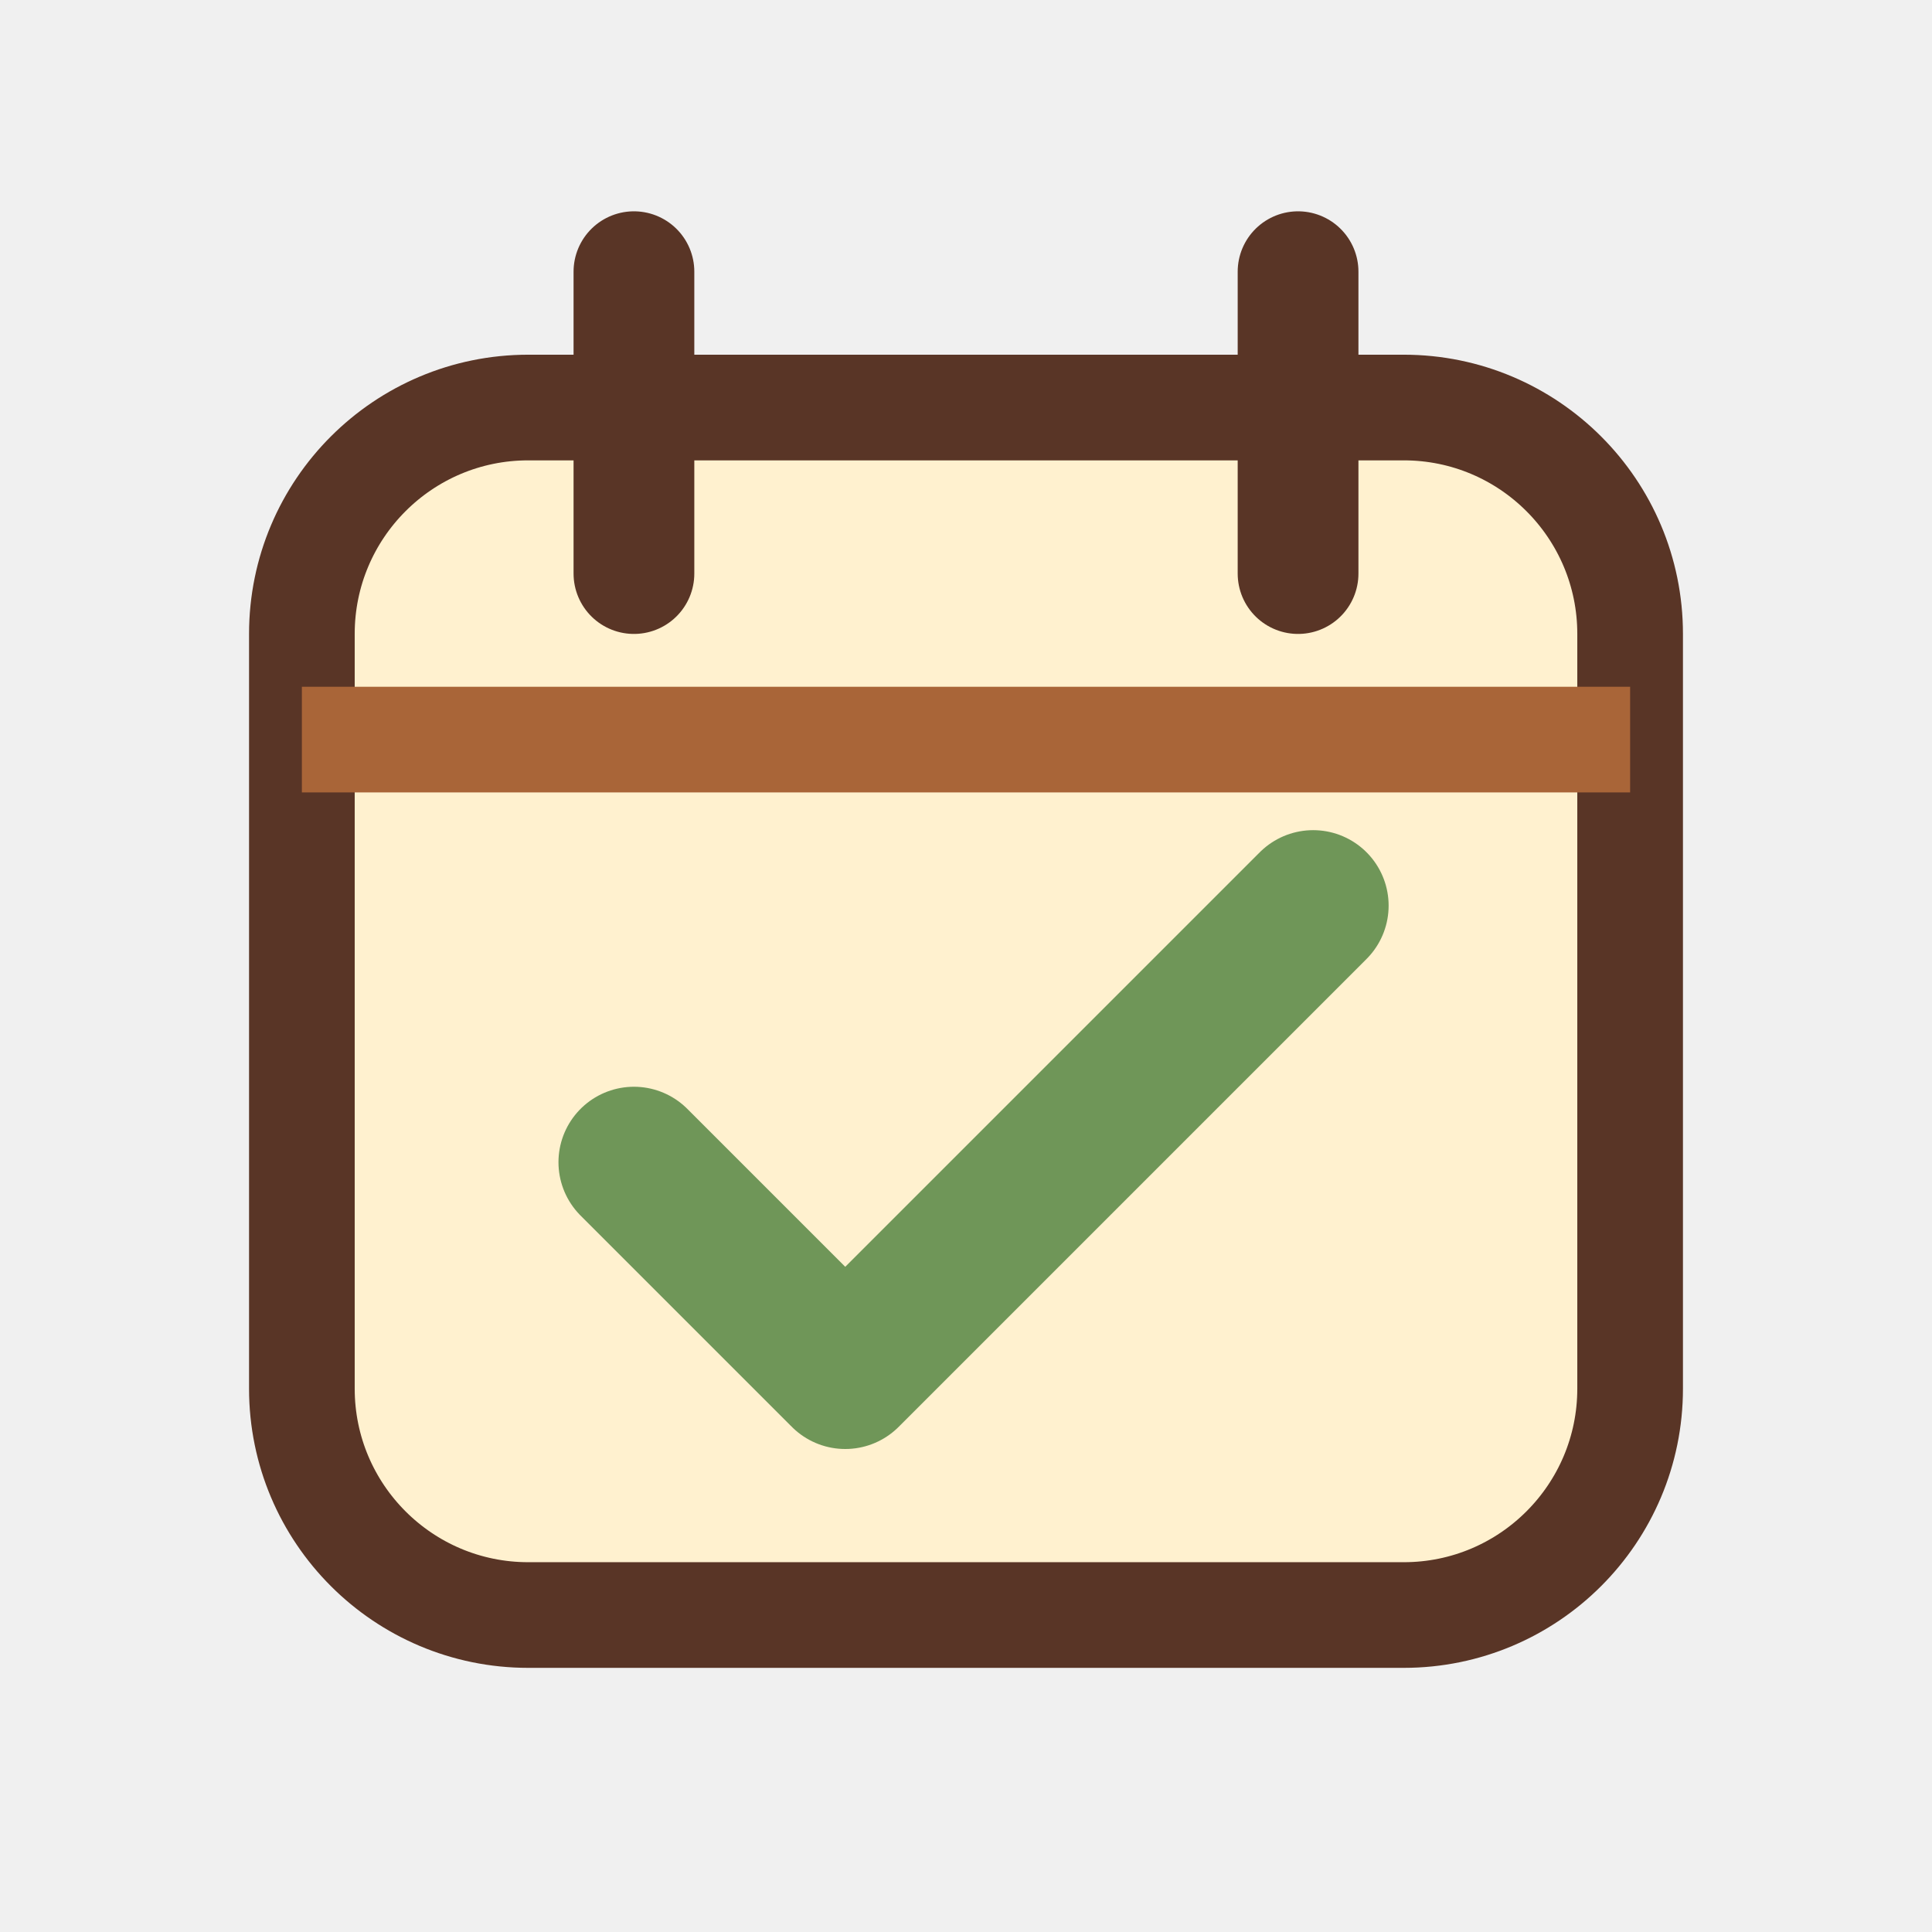
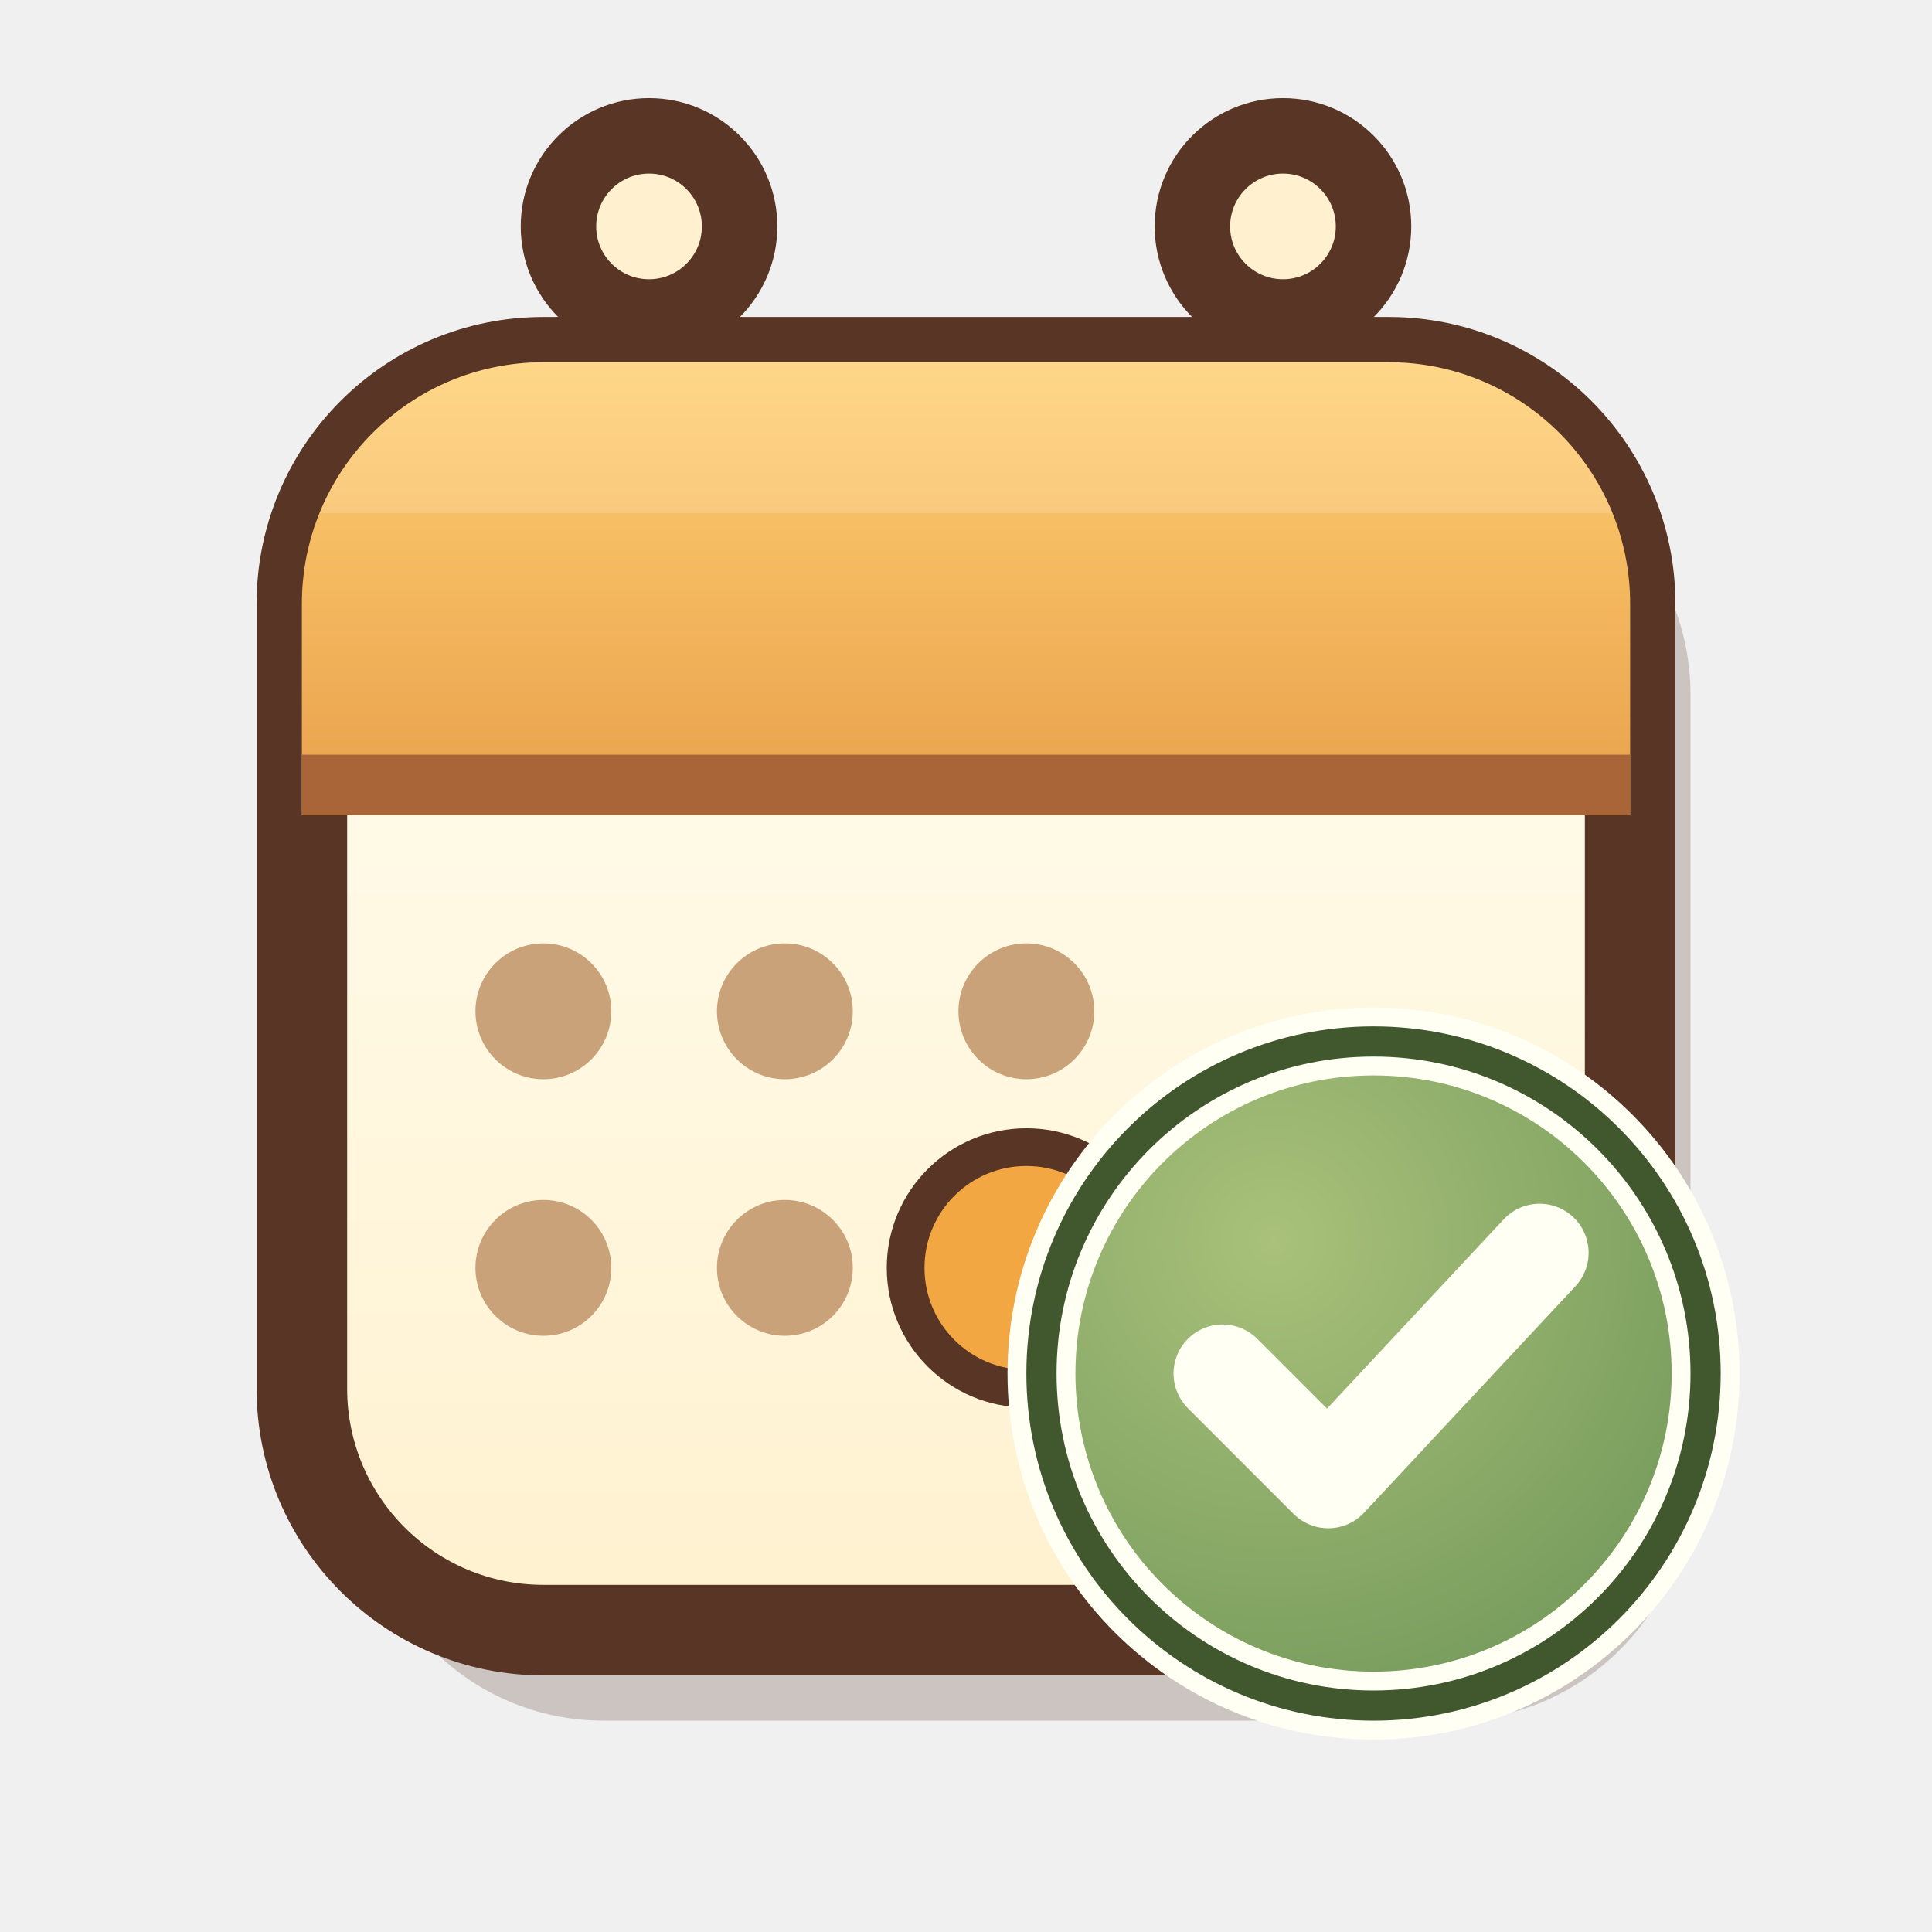
<svg xmlns="http://www.w3.org/2000/svg" viewBox="0 0 128 128" role="img" aria-label="출석 달력">
-   <rect x="20" y="27" width="88" height="80" rx="15" fill="#fff1cf" stroke="#593526" stroke-width="7" />
-   <path d="M20 49h88" fill="none" stroke="#a96538" stroke-width="7" />
-   <path d="M42 18v20M86 18v20" fill="none" stroke="#593526" stroke-width="8" stroke-linecap="round" />
-   <path d="m42 77 14 14 31-31" fill="none" stroke="#6f9658" stroke-width="10" stroke-linecap="round" stroke-linejoin="round" />
+   <defs>
+     <clipPath id="cal-body-clip">
+       <rect x="20" y="24" width="88" height="84" rx="16" />
+     </clipPath>
+     <linearGradient id="cal-header-grad" x1="0" y1="0" x2="0" y2="1">
+       <stop offset="0" stop-color="#ffcf72" />
+       <stop offset="1" stop-color="#e8a04b" />
+     </linearGradient>
+     <linearGradient id="cal-body-grad" x1="0" y1="0" x2="0" y2="1">
+       <stop offset="0" stop-color="#fffff4" />
+       <stop offset="1" stop-color="#fff1cf" />
+     </linearGradient>
+     <radialGradient id="cal-seal-grad" cx="0.35" cy="0.3" r="0.85">
+       <stop offset="0" stop-color="#a9c17a" />
+       <stop offset="1" stop-color="#6f9658" />
+     </radialGradient>
+   </defs>
+   <rect x="24" y="30" width="88" height="84" rx="16" fill="#4a2b1c" opacity="0.22" />
+   <rect x="38" y="9" width="10" height="26" rx="5" fill="#593526" />
+   <rect x="80" y="9" width="10" height="26" rx="5" fill="#593526" />
+   <circle cx="43" cy="15" r="6" fill="#fff1cf" stroke="#593526" stroke-width="5" />
+   <circle cx="85" cy="15" r="6" fill="#fff1cf" stroke="#593526" stroke-width="5" />
+   <rect x="20" y="24" width="88" height="84" rx="16" fill="url(#cal-body-grad)" stroke="#593526" stroke-width="6" />
+   <g clip-path="url(#cal-body-clip)">
+     <rect x="20" y="24" width="88" height="30" fill="url(#cal-header-grad)" />
+     <rect x="20" y="24" width="88" height="10" fill="#fff" opacity="0.16" />
+     <rect x="20" y="50" width="88" height="4" fill="#a96538" />
+   </g>
+   <g fill="#c9a27a">
+     <circle cx="36" cy="67" r="4.5" />
+     <circle cx="52" cy="67" r="4.5" />
+     <circle cx="68" cy="67" r="4.5" />
+     <circle cx="36" cy="84" r="4.5" />
+     <circle cx="52" cy="84" r="4.5" />
+   </g>
+   <circle cx="68" cy="84" r="8" fill="#f3a742" stroke="#593526" stroke-width="2.5" />
+   <circle cx="91" cy="91" r="22" fill="url(#cal-seal-grad)" stroke="#fffff4" stroke-width="4.5" />
+   <circle cx="91" cy="91" r="22" fill="none" stroke="#41582f" stroke-width="2" />
+   <path d="m81 91 7 7 14-15" fill="none" stroke="#fffff4" stroke-width="6.5" stroke-linecap="round" stroke-linejoin="round" />
</svg>
